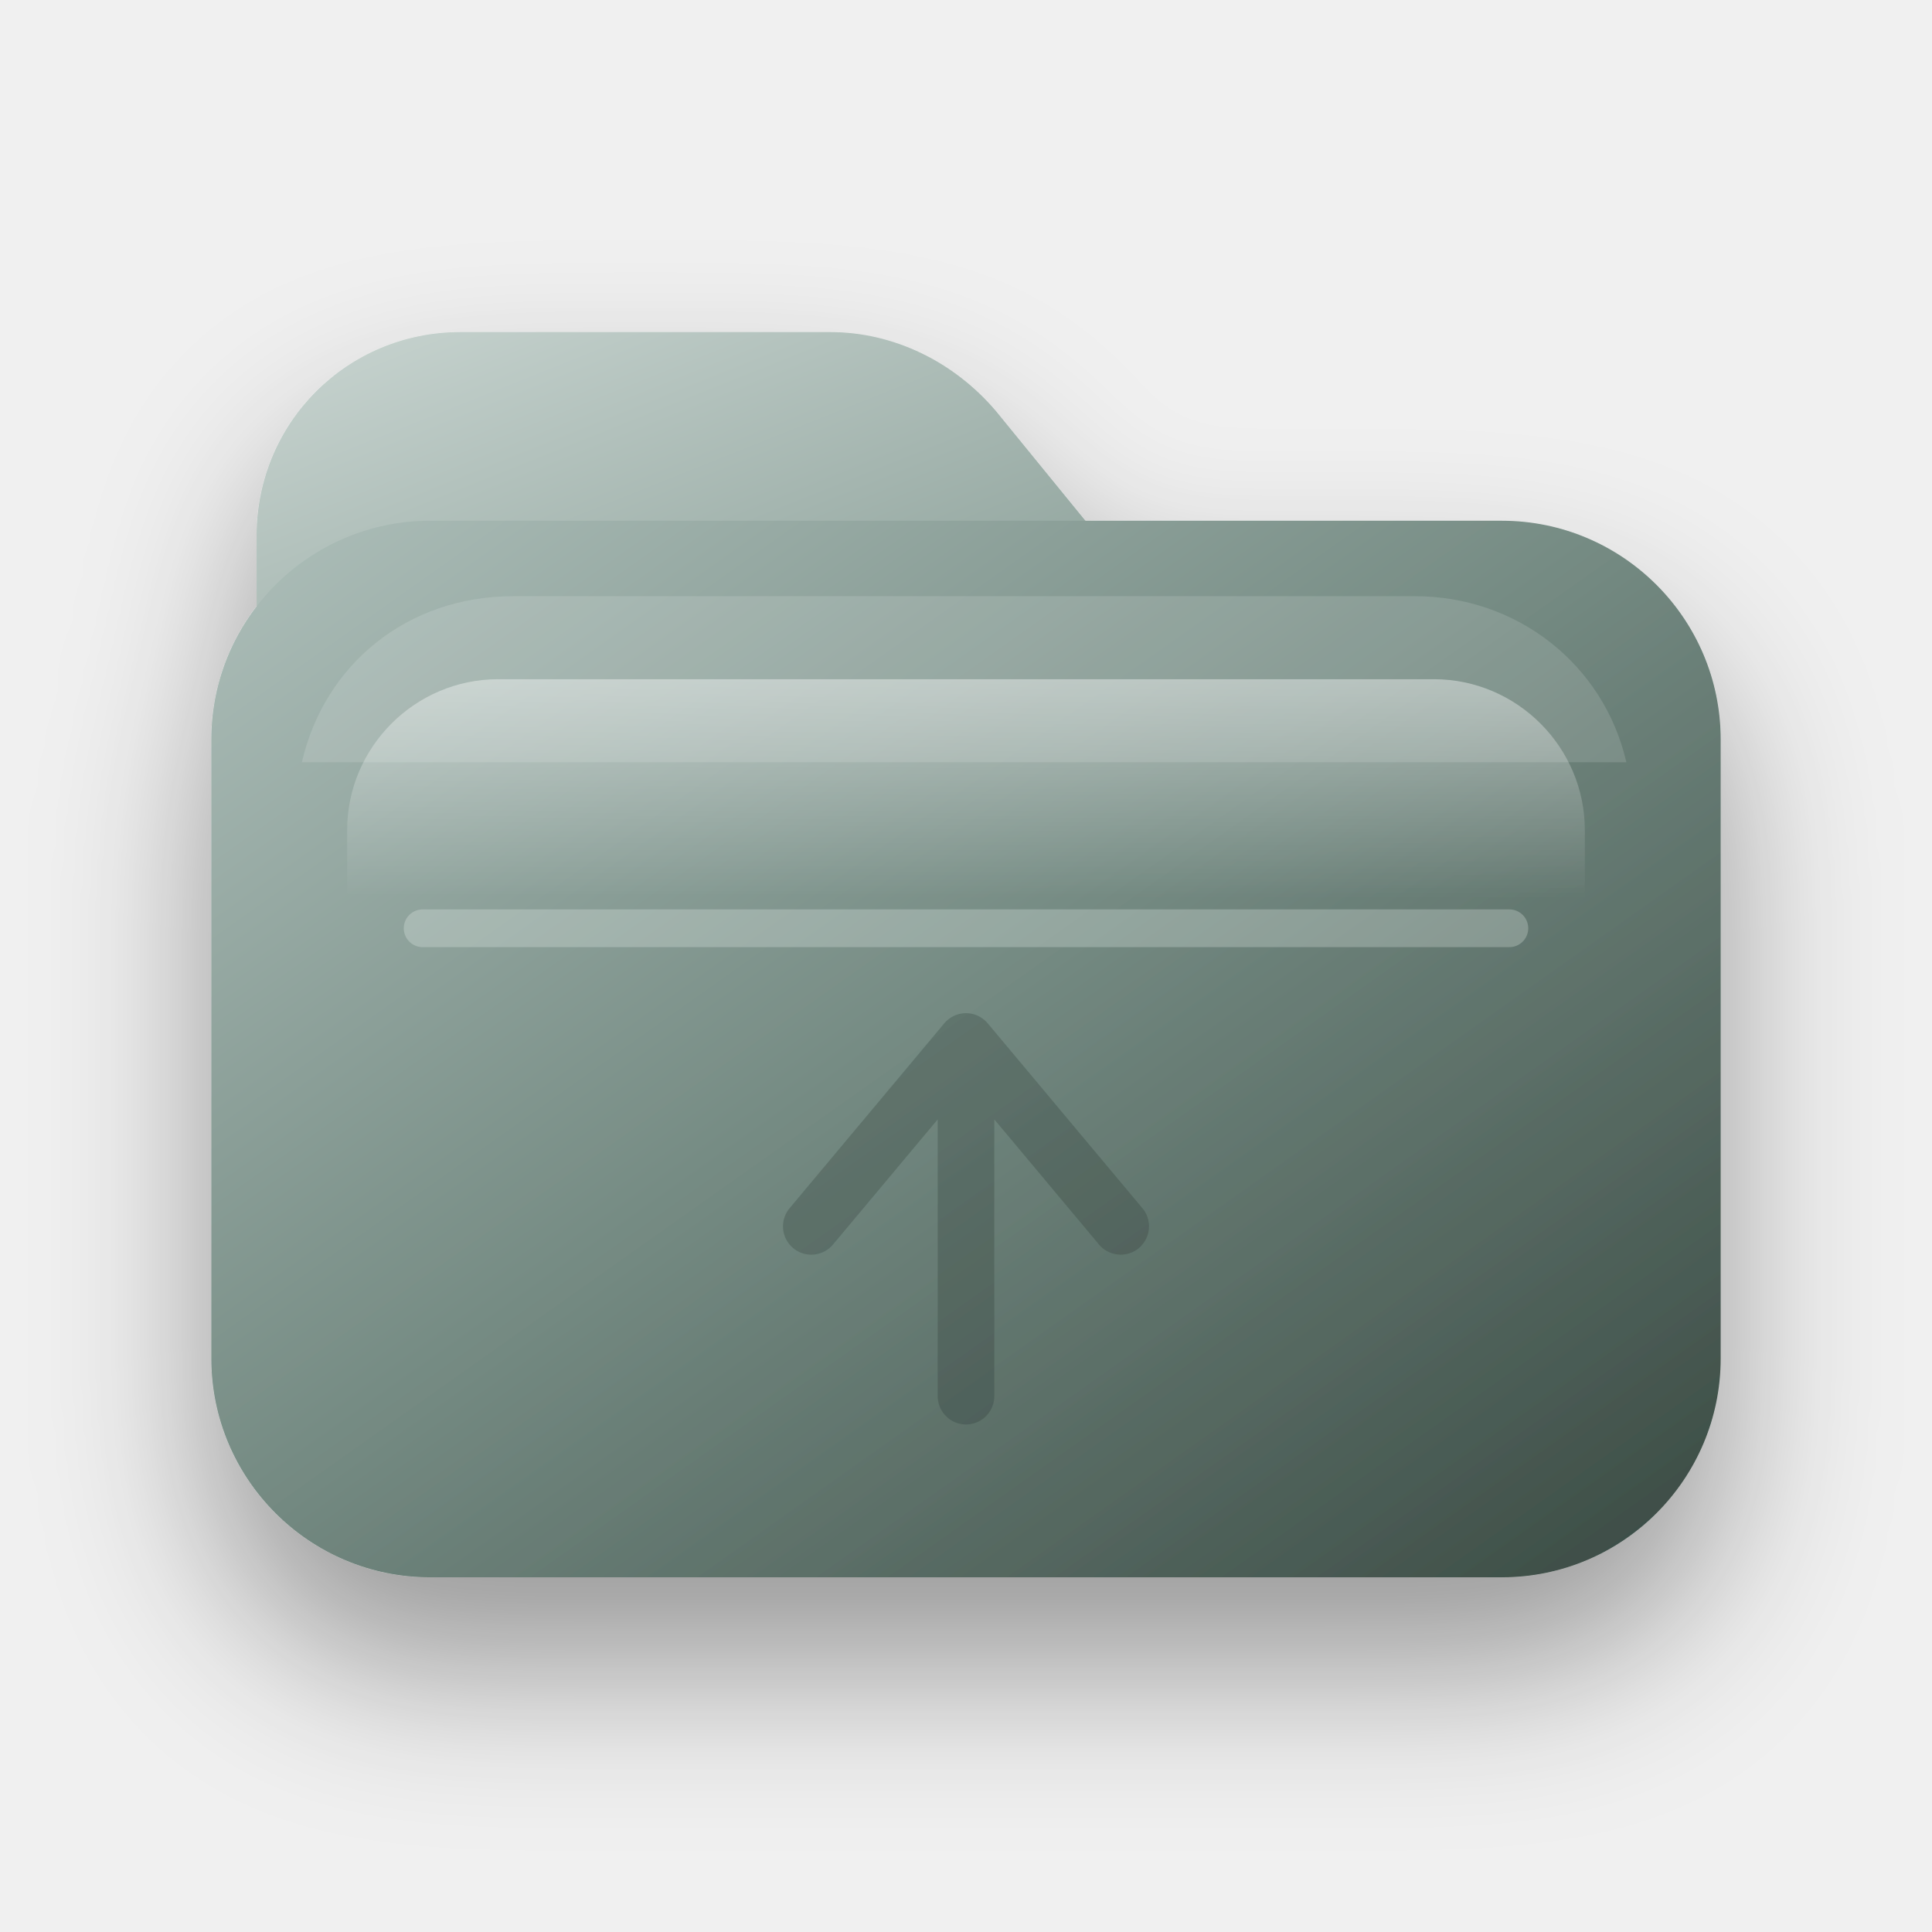
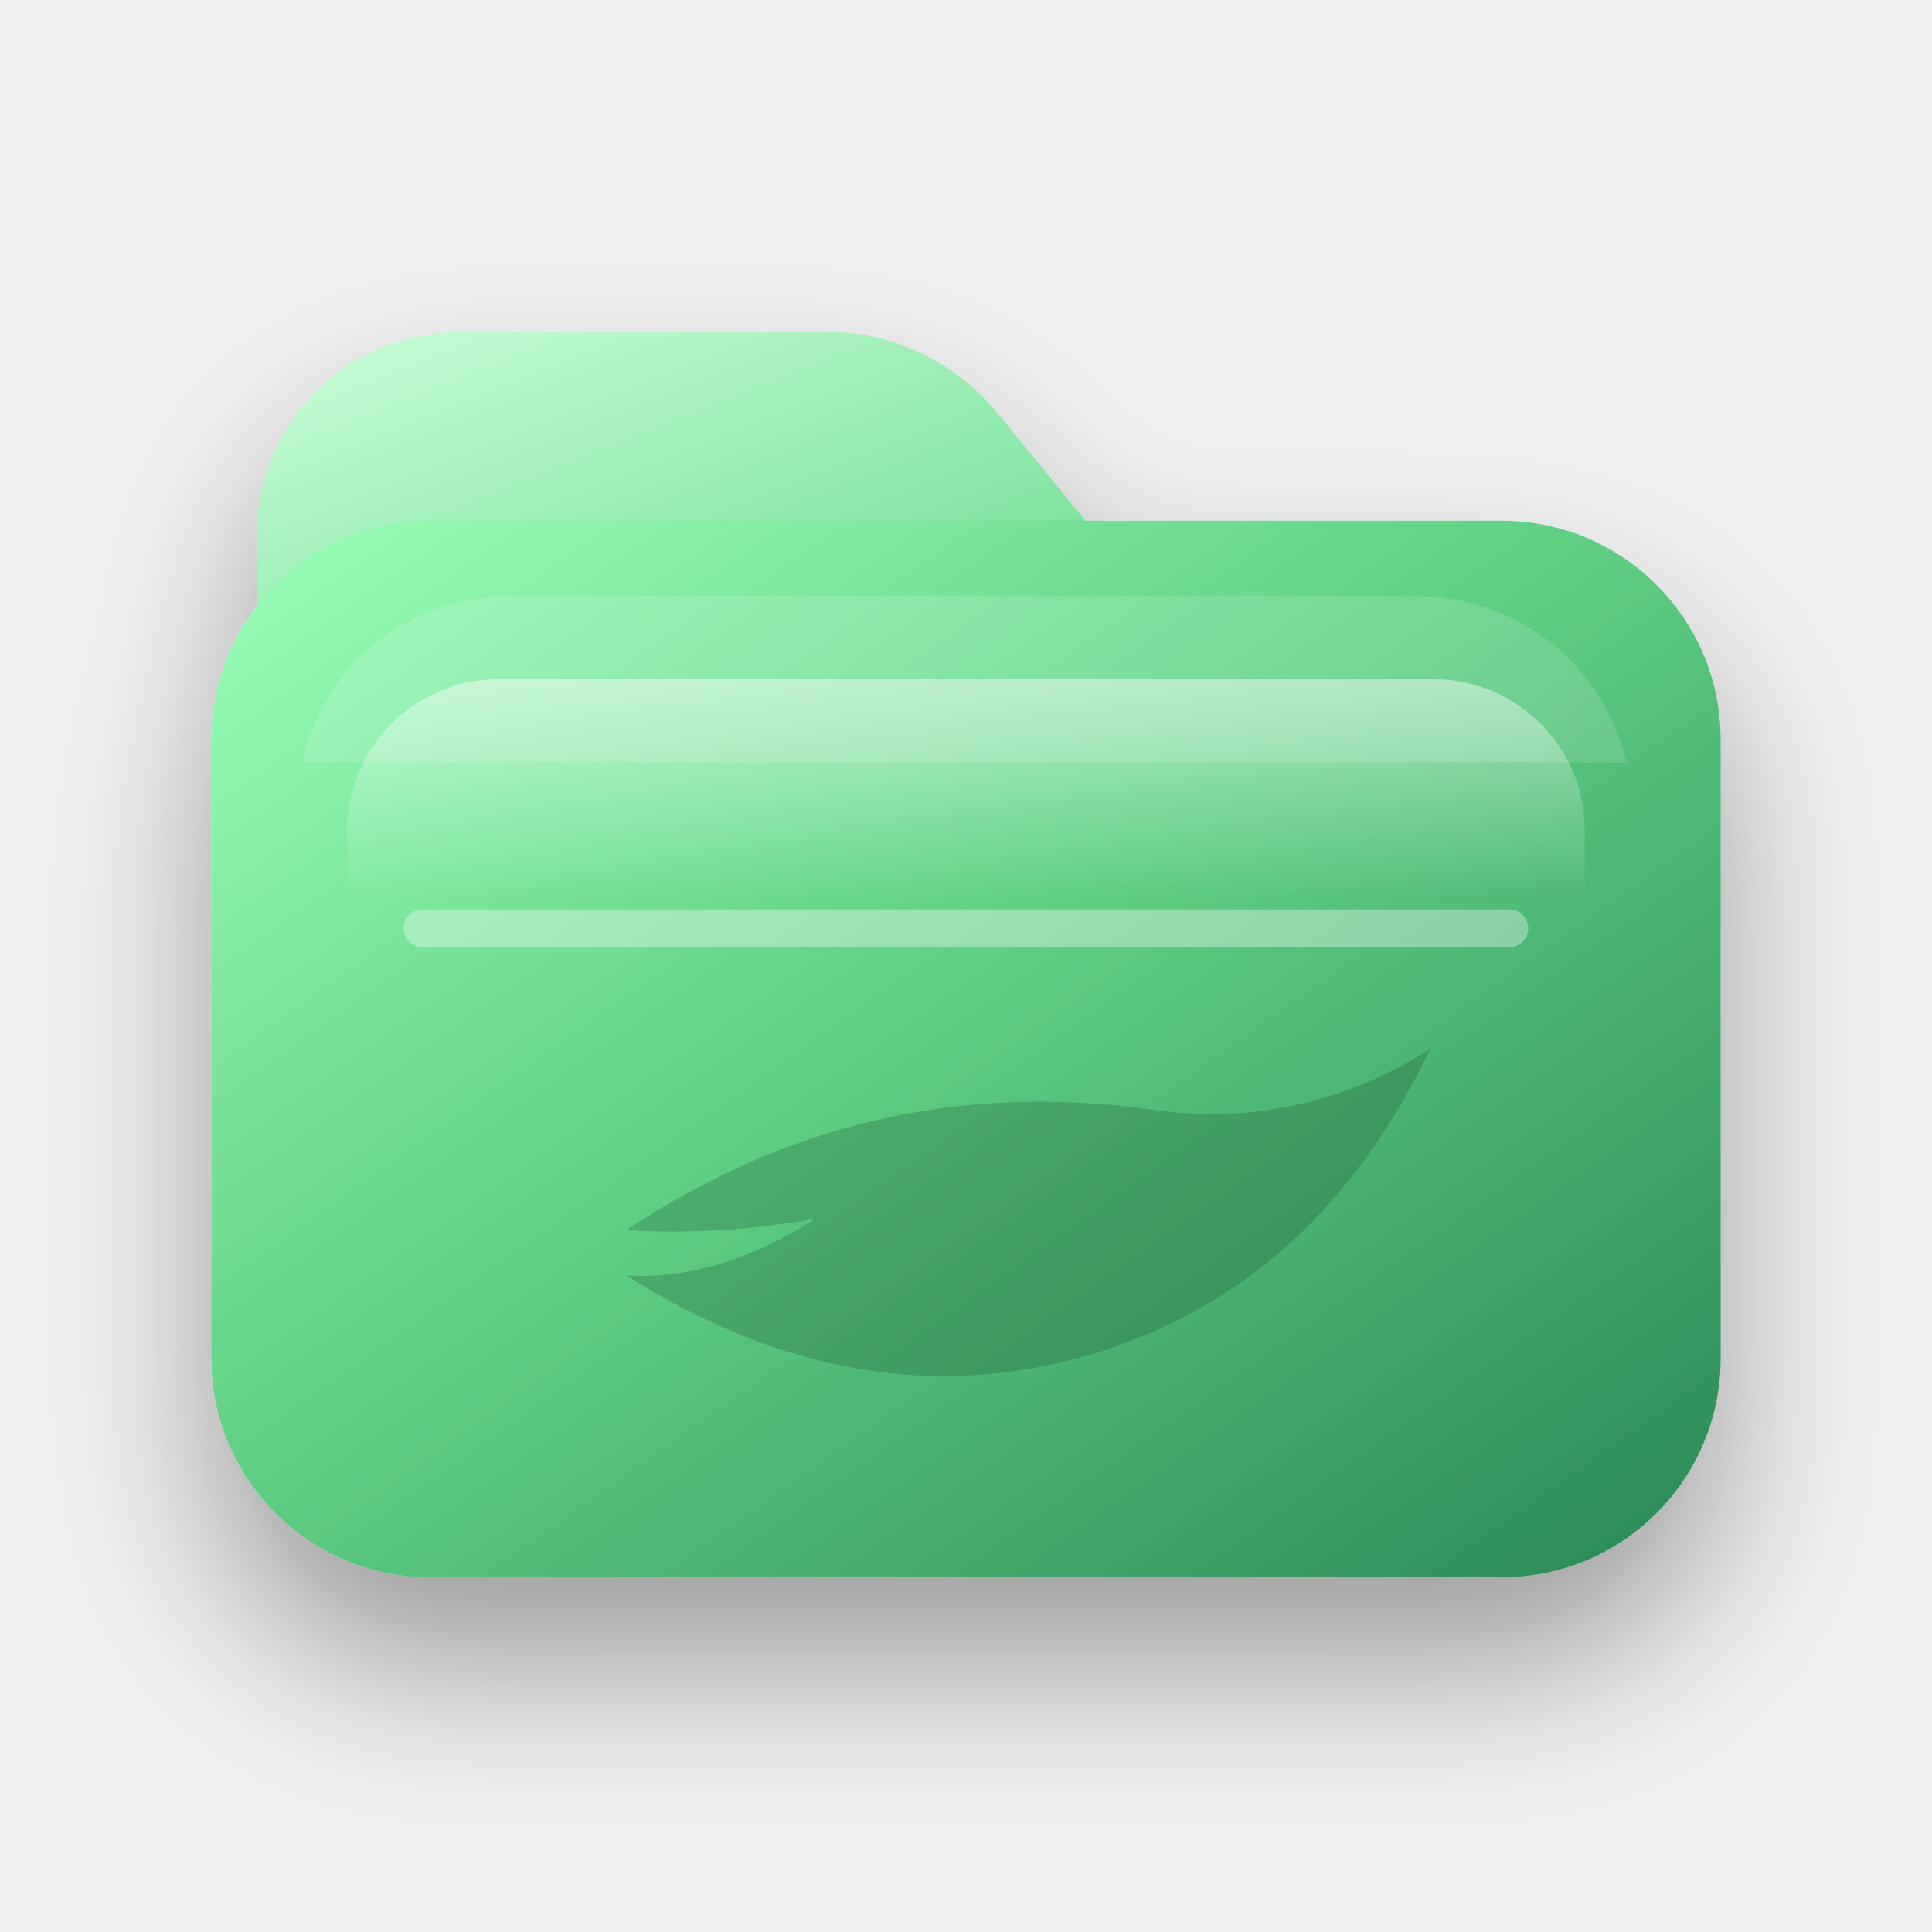
<svg xmlns="http://www.w3.org/2000/svg" viewBox="0 0 512 512" role="img" aria-labelledby="title desc">
  <defs>
    <linearGradient id="tab" x1="0" x2="1" y1="0" y2="1">
-       <stop offset="0" stop-color="#c9d5d1" />
-       <stop offset="0.55" stop-color="#8ea29b" />
-       <stop offset="1" stop-color="#5a6f67" />
+       <stop offset="0" stop-color="#c9ffd9" />
+       <stop offset="0.55" stop-color="#72dc93" />
+       <stop offset="1" stop-color="#43aa6d" />
    </linearGradient>
    <linearGradient id="body" x1="0" x2="1" y1="0" y2="1">
-       <stop offset="0" stop-color="#aebfba" />
-       <stop offset="0.48" stop-color="#748a82" />
-       <stop offset="1" stop-color="#394942" />
+       <stop offset="0" stop-color="#9bffb8" />
+       <stop offset="0.45" stop-color="#61d184" />
+       <stop offset="1" stop-color="#2a8755" />
    </linearGradient>
    <linearGradient id="shine" x1="0" x2="0" y1="0" y2="1">
-       <stop offset="0" stop-color="#ffffff" stop-opacity="0.54" />
+       <stop offset="0" stop-color="#ffffff" stop-opacity="0.58" />
      <stop offset="1" stop-color="#ffffff" stop-opacity="0" />
    </linearGradient>
    <filter id="shadow" x="-18%" y="-18%" width="136%" height="148%">
-       <feDropShadow dx="0" dy="24" stdDeviation="22" flood-color="#000000" flood-opacity="0.36" />
+       <feDropShadow dx="0" dy="24" stdDeviation="22" flood-color="#000000" flood-opacity="0.34" />
    </filter>
  </defs>
  <g filter="url(#shadow)">
    <path d="M68 142c0-30 24-54 54-54h98c17 0 33 8 44 21l31 38h95c30 0 54 24 54 54v36H68z" fill="url(#tab)" />
    <path d="M56 196c0-32 26-58 58-58h284c32 0 58 26 58 58v164c0 32-26 58-58 58H114c-32 0-58-26-58-58z" fill="url(#body)" />
-     <path d="M80 202c6-26 28-44 56-44h239c27 0 50 18 56 44z" fill="#ffffff" opacity="0.13" />
-     <path d="M92 220c0-22 18-40 40-40h248c22 0 40 18 40 40v18H92z" fill="url(#shine)" opacity="0.74" />
-     <path d="M112 246h288" stroke="#eef6f2" stroke-width="10" stroke-linecap="round" opacity="0.26" />
-     <path d="M256 292v78m-41-45 41-49 41 49" fill="none" stroke="#20302a" stroke-width="15" stroke-linecap="round" stroke-linejoin="round" opacity="0.24" />
+     <path d="M80 202c6-26 28-44 56-44h239c27 0 50 18 56 44z" fill="#ffffff" opacity="0.14" />
+     <path d="M92 220c0-22 18-40 40-40h248c22 0 40 18 40 40v18H92z" fill="url(#shine)" opacity="0.78" />
+     <path d="M112 246h288" stroke="#ffffff" stroke-width="10" stroke-linecap="round" opacity="0.35" />
+     <path d="M166 326c42-28 88-39 139-32 27 4 52-2 74-16-20 42-50 69-90 81-41 12-82 5-123-21 16 1 33-4 50-15-17 3-34 4-50 3z" fill="#0c3822" opacity="0.22" />
  </g>
</svg>
